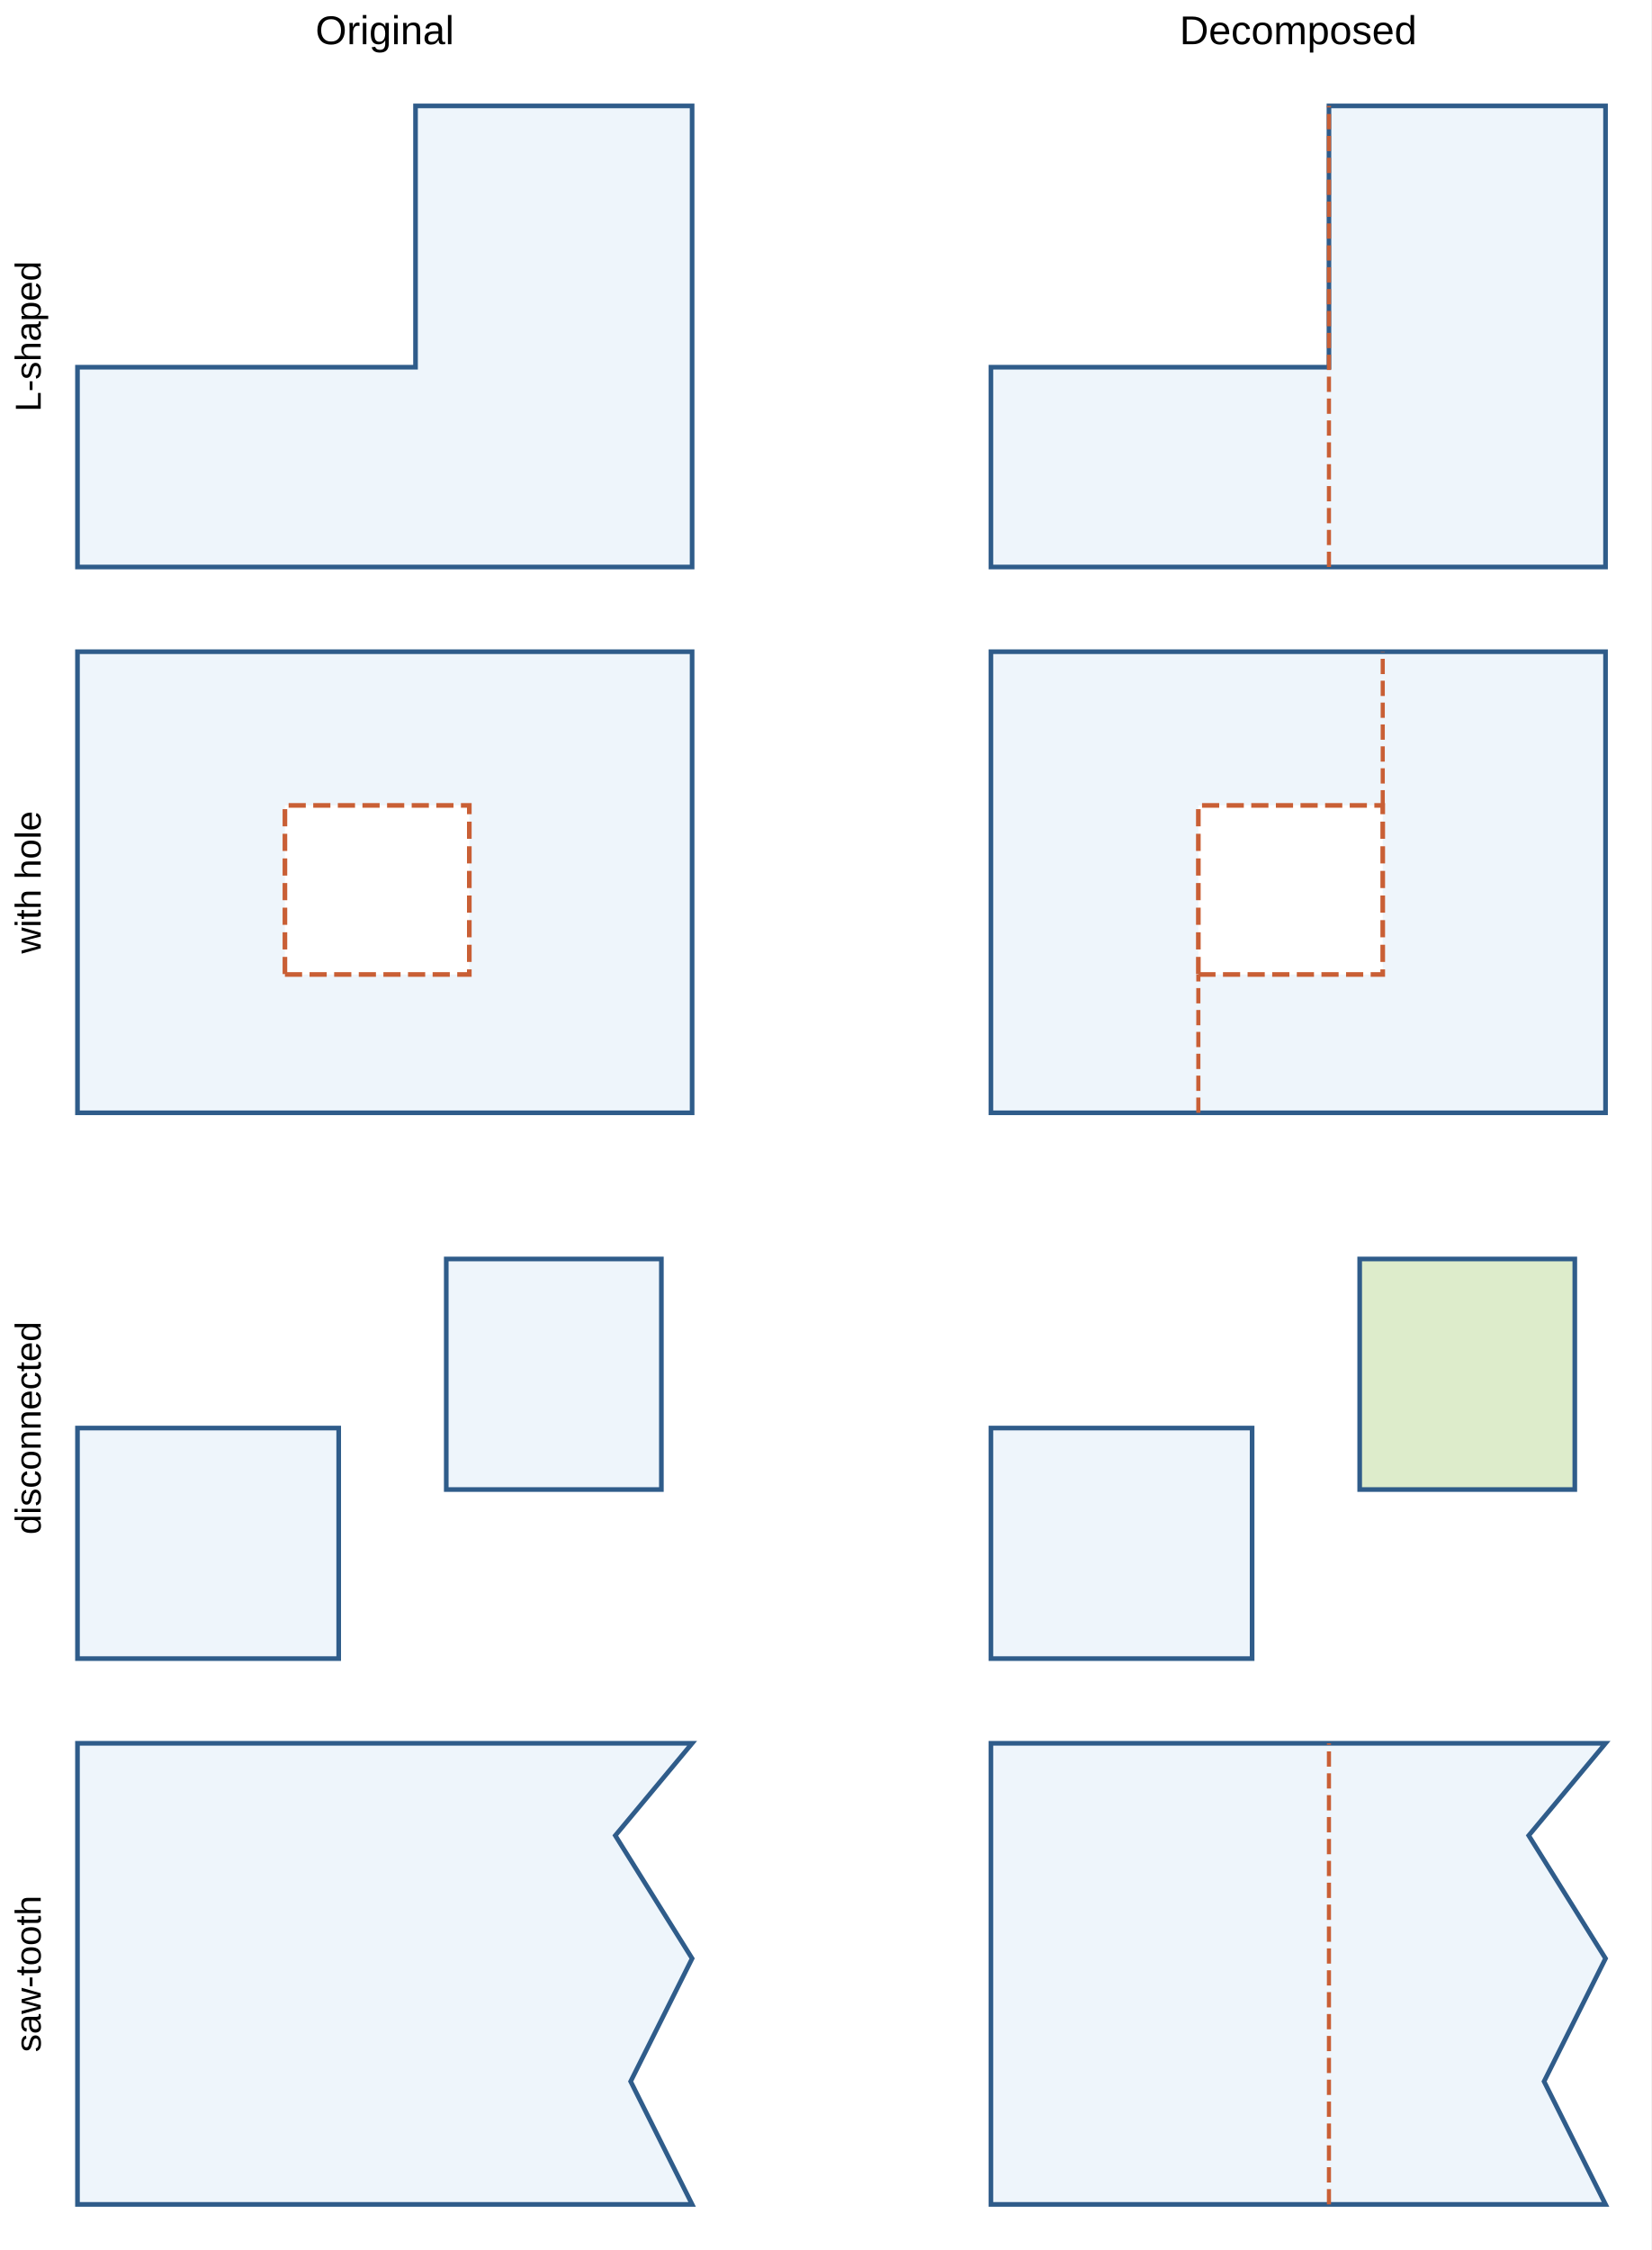
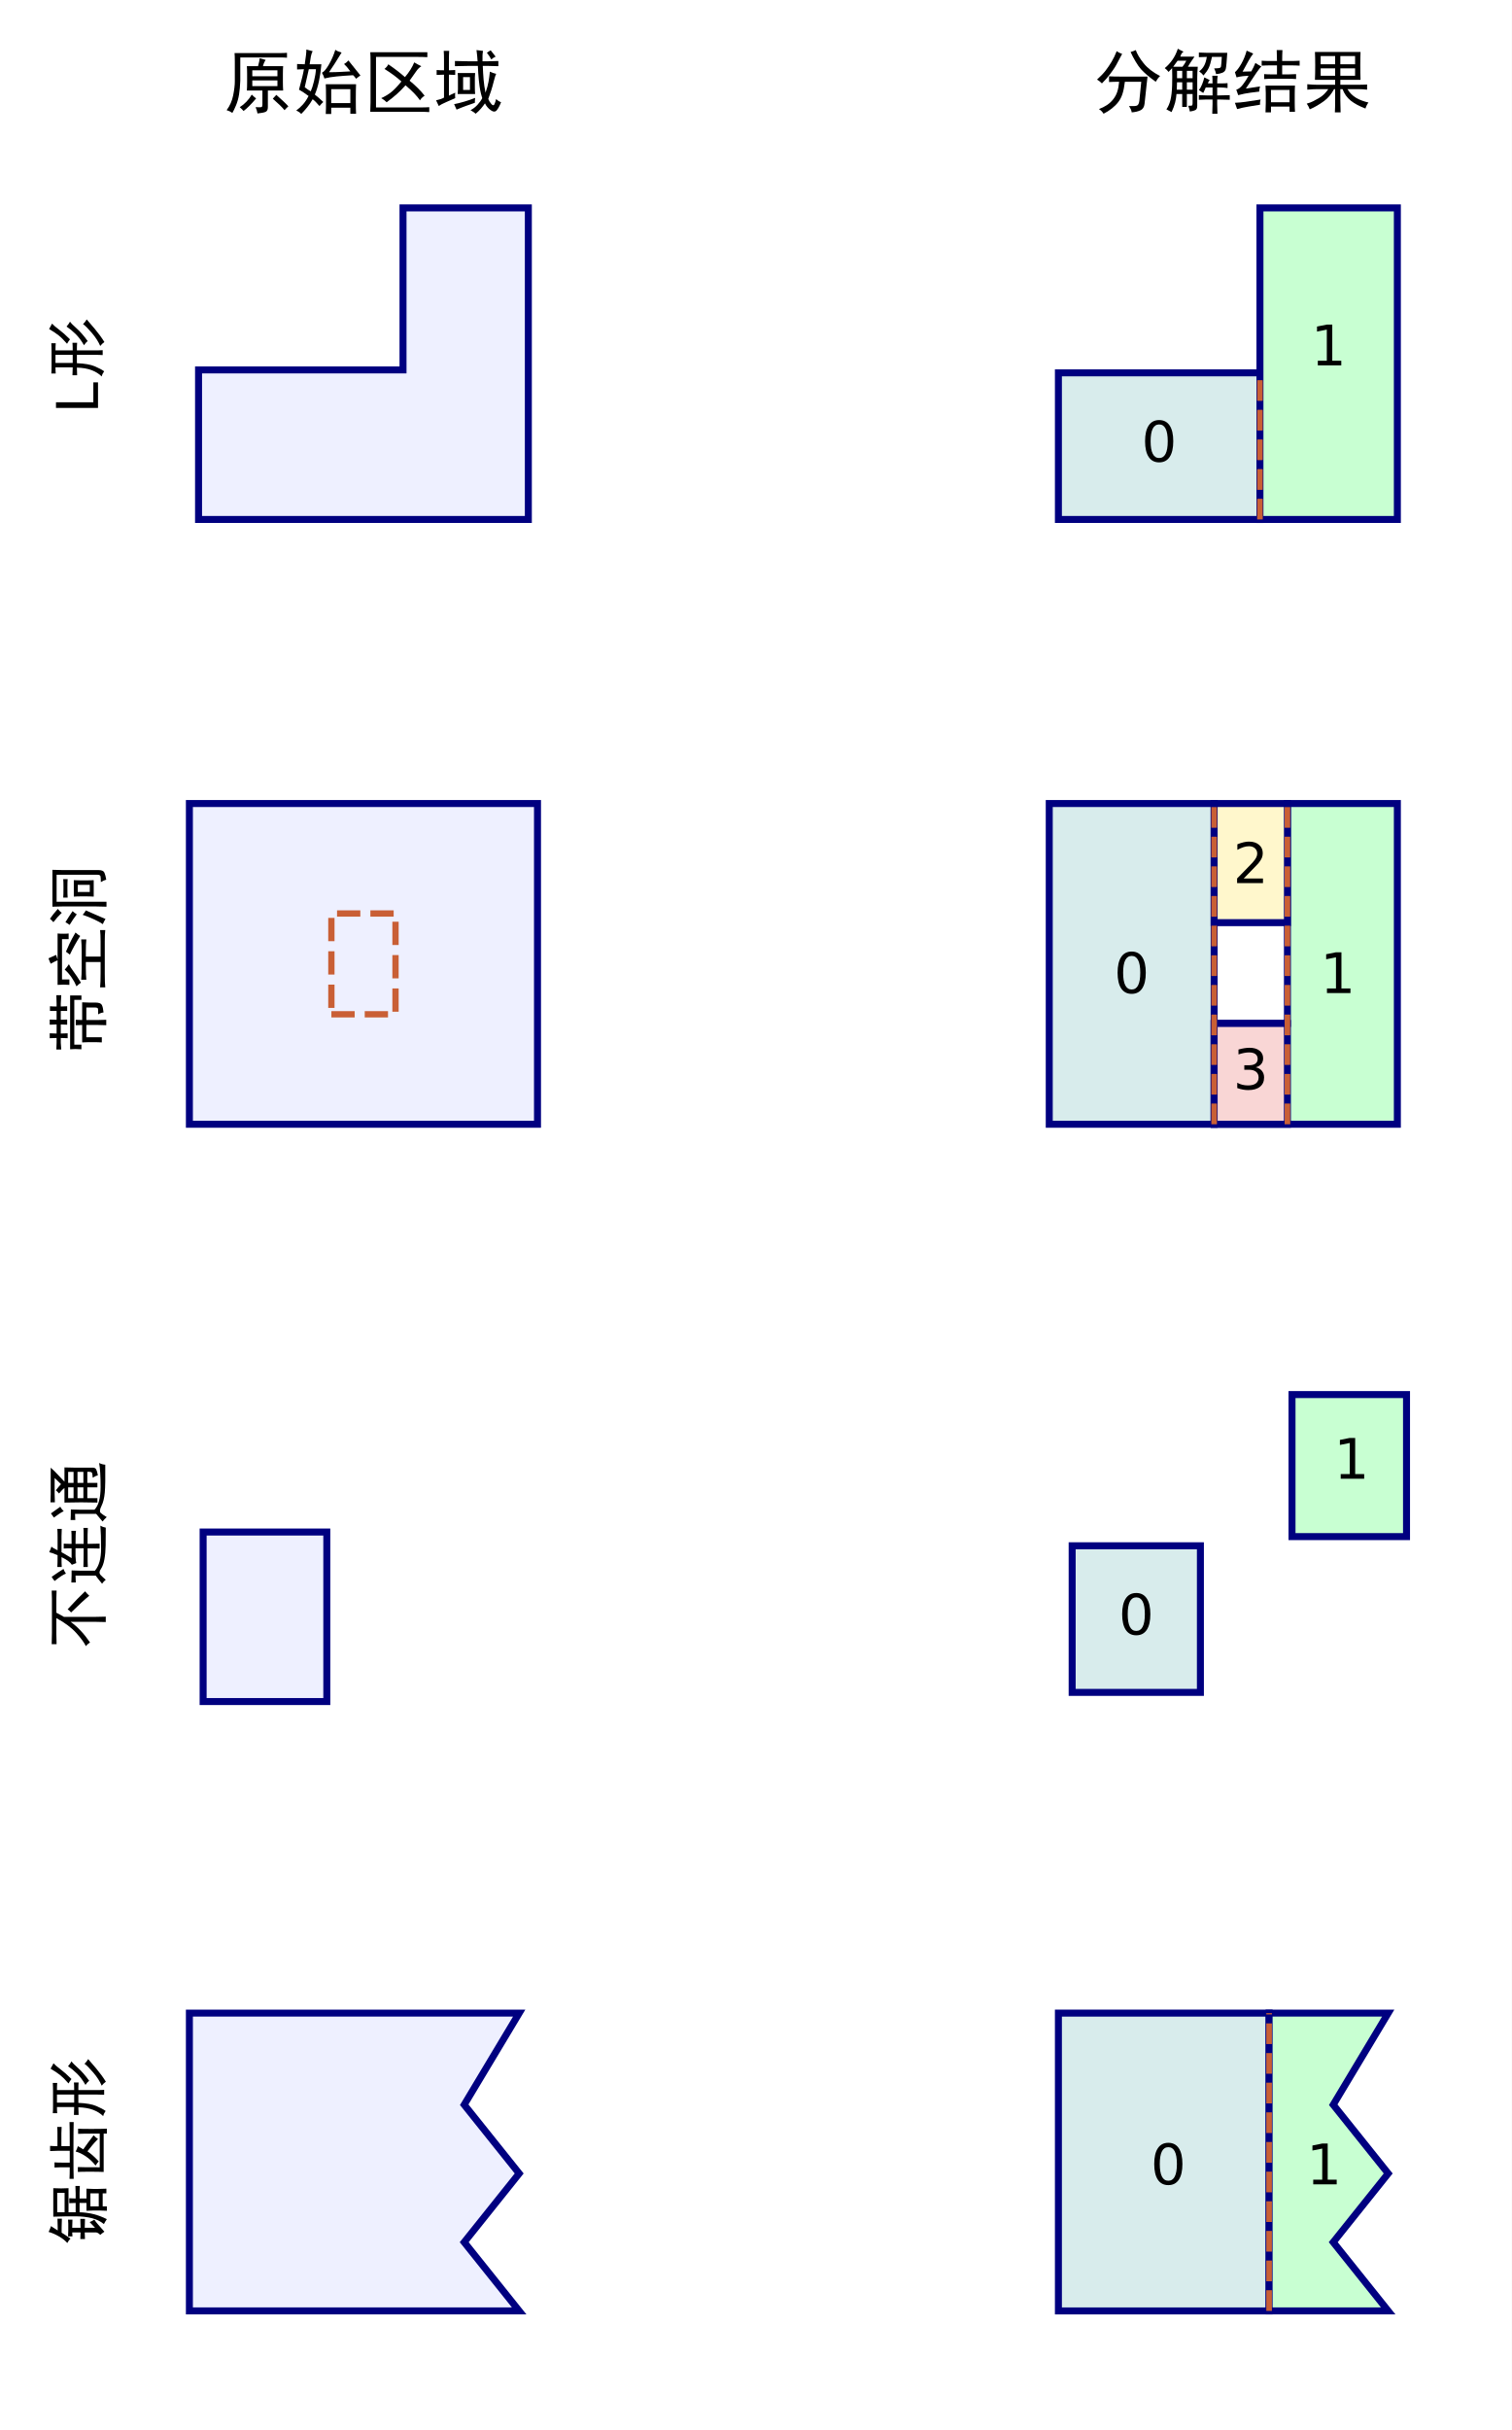
- <svg xmlns="http://www.w3.org/2000/svg" width="319.944pt" height="435.883pt" viewBox="0 0 319.944 435.883" version="1.1">
+ <svg xmlns="http://www.w3.org/2000/svg" xmlns:xlink="http://www.w3.org/1999/xlink" width="216.256pt" height="347.495pt" viewBox="0 0 216.256 347.495" version="1.1">
  <defs>
    <style type="text/css">*{stroke-linejoin: round; stroke-linecap: butt}</style>
  </defs>
  <g id="figure_1">
    <g id="patch_1">
-       <path d="M 0 435.883  L 319.944 435.883  L 319.944 0  L 0 0  z " style="fill: #ffffff" />
+       <path d="M 0 347.495  L 216.256 347.495  L 216.256 0  L 0 0  z " style="fill: #ffffff" />
    </g>
    <g id="axes_1">
      <g id="patch_2">
-         <path d="M 9.058 115.798  L 140.068 115.798  L 140.068 14.563  L 9.058 14.563  z " style="fill: #ffffff" />
-       </g>
+         <path d="M 28.401 74.284  L 75.576 74.284  L 75.576 29.73  L 57.649 29.73  L 57.649 52.898  L 28.401 52.898  z " clip-path="url(#p42f902862b)" style="fill: #eef0ff; stroke: #000080; stroke-linejoin: miter" />
+       </g>
+       <g id="text_1">
+         <g transform="translate(14.19609 58.75688) rotate(-90) scale(0.09 -0.09)">
+           <defs>
+             <path id="SimHei-4c" d="M 2900 125  L 300 125  L 300 4400  L 875 4400  L 875 600  L 2900 600  L 2900 125  z " transform="scale(0.015625)" />
+             <path id="SimHei-5f62" d="M 2750 4850  Q 3350 4850 3675 4875  L 3675 4425  Q 3400 4450 2950 4450  L 2950 2700  Q 3475 2700 3725 2725  L 3725 2250  Q 3500 2275 2950 2275  L 2950 500  Q 2950 -50 2975 -350  L 2475 -350  Q 2500 0 2500 475  L 2500 2275  L 1650 2275  Q 1600 1075 1325 437  Q 1050 -200 825 -500  Q 550 -300 300 -250  Q 700 150 937 762  Q 1175 1375 1200 2275  Q 775 2275 425 2250  L 425 2725  Q 775 2700 1225 2700  L 1225 4450  Q 800 4450 600 4425  L 600 4875  Q 800 4850 1375 4850  L 2750 4850  z M 6100 1275  Q 5850 1050 5150 462  Q 4450 -125 3800 -525  Q 3650 -300 3400 -100  Q 4050 175 4725 750  Q 5400 1325 5625 1650  Q 5800 1450 6100 1275  z M 2500 2700  L 2500 4450  L 1675 4450  L 1675 2700  L 2500 2700  z M 5875 2975  Q 5650 2825 5187 2300  Q 4725 1775 3900 1175  Q 3750 1375 3475 1550  Q 4175 1950 4625 2412  Q 5075 2875 5375 3325  Q 5700 3050 5875 2975  z M 5675 4800  Q 5425 4575 5062 4087  Q 4700 3600 4075 2975  Q 3850 3150 3625 3275  Q 4175 3750 4475 4125  Q 4775 4500 5125 5100  Q 5250 5025 5675 4800  z " transform="scale(0.015625)" />
+           </defs>
+           <use xlink:href="#SimHei-4c" />
+           <use xlink:href="#SimHei-5f62" transform="translate(50 0)" />
+         </g>
+       </g>
+       <g id="text_2">
+         <g transform="translate(31.98842 15.24687) scale(0.1 -0.1)">
+           <defs>
+             <path id="SimHei-539f" d="M 3850 4275  Q 3675 4025 3600 3700  L 5450 3700  Q 5425 3475 5425 3000  L 5425 2225  Q 5425 1825 5450 1475  L 4050 1475  L 4050 -50  Q 4050 -400 3825 -487  Q 3600 -575 3100 -625  Q 3050 -325 2925 -50  Q 3400 -75 3475 -37  Q 3550 0 3550 175  L 3550 1475  L 2125 1475  Q 2150 1775 2150 2200  L 2150 3025  Q 2150 3425 2125 3700  L 3150 3700  Q 3300 4250 3300 4425  L 3850 4275  z M 275 -325  Q 725 275 875 1037  Q 1025 1800 1025 2300  L 1025 4125  Q 1025 4650 1000 4900  L 5025 4900  Q 5575 4900 5800 4925  L 5800 4475  Q 5600 4500 5025 4500  L 1525 4500  L 1525 2375  Q 1500 1650 1412 1112  Q 1325 575 1137 125  Q 950 -325 800 -575  Q 550 -400 275 -325  z M 4925 2775  L 4925 3325  L 2625 3325  L 2625 2775  L 4925 2775  z M 4925 1875  L 4925 2400  L 2625 2400  L 2625 1875  L 4925 1875  z M 1475 -50  Q 1800 150 2087 450  Q 2375 750 2575 1100  Q 2800 875 2975 750  Q 2300 -50 1825 -400  Q 1675 -225 1475 -50  z M 4825 1075  Q 5700 300 5925 25  Q 5750 -125 5575 -325  Q 5250 75 4500 725  Q 4675 925 4825 1075  z " transform="scale(0.015625)" />
+             <path id="SimHei-59cb" d="M 1750 5075  Q 1650 4900 1587 4587  Q 1525 4275 1475 3875  L 2550 3875  Q 2400 2150 1950 1100  Q 2275 850 2725 425  Q 2550 275 2375 50  Q 2000 500 1750 675  Q 1525 275 1250 -62  Q 975 -400 700 -675  Q 600 -525 250 -350  Q 575 -125 862 200  Q 1150 525 1375 975  Q 800 1400 500 1550  Q 875 2925 950 3425  Q 650 3425 325 3400  L 325 3900  Q 675 3875 1025 3875  Q 1175 4825 1175 5225  Q 1550 5125 1750 5075  z M 5725 2050  Q 5700 1650 5700 650  Q 5700 -325 5725 -650  L 5200 -650  L 5200 -100  L 3450 -100  L 3450 -675  L 2950 -675  Q 2975 -300 2975 675  Q 2975 1650 2950 2050  L 5725 2050  z M 4400 4950  Q 3750 3875 3250 3150  Q 3875 3150 4250 3175  Q 4625 3200 5200 3225  Q 4875 3675 4625 3900  Q 4825 4000 5025 4225  Q 5750 3300 6125 2850  Q 6000 2775 5725 2550  Q 5575 2775 5450 2875  Q 4575 2825 3937 2762  Q 3300 2700 2825 2575  Q 2775 2800 2600 3100  Q 2875 3225 3237 3850  Q 3600 4475 3825 5200  Q 4025 5050 4400 4950  z M 5200 325  L 5200 1600  L 3450 1600  L 3450 325  L 5200 325  z M 1025 1775  Q 1300 1550 1575 1400  Q 1725 1725 1875 2337  Q 2025 2950 2050 3425  L 1400 3425  Q 1300 2950 1025 1775  z " transform="scale(0.015625)" />
+             <path id="SimHei-533a" d="M 5850 4525  Q 5475 4550 4850 4550  L 1150 4550  L 1150 -75  L 5225 -75  Q 5725 -75 6025 -50  L 6025 -500  Q 5700 -475 5175 -475  L 625 -475  Q 650 125 650 400  L 650 4200  Q 650 4625 625 4975  L 5850 4975  L 5850 4525  z M 2275 3875  Q 3150 3275 3800 2700  Q 4375 3375 4650 4050  Q 4925 3875 5300 3700  Q 5025 3525 4825 3225  Q 4625 2925 4225 2375  Q 5075 1675 5600 1000  Q 5300 800 5175 575  Q 4775 1175 3850 1950  Q 3475 1525 3087 1175  Q 2700 825 2125 400  Q 1900 625 1625 775  Q 2125 1000 2525 1312  Q 2925 1625 3475 2300  Q 2850 2875 1925 3450  Q 2175 3650 2275 3875  z " transform="scale(0.015625)" />
+             <path id="SimHei-57df" d="M 4550 5100  Q 4475 4775 4500 4150  L 5025 4150  Q 5450 4150 5950 4175  L 5950 3700  Q 5475 3725 5025 3725  L 4525 3725  Q 4550 3050 4600 2462  Q 4650 1875 4775 1275  Q 4975 1850 5050 2275  Q 5125 2700 5175 3200  Q 5425 3075 5750 3000  Q 5675 2875 5537 2337  Q 5400 1800 5287 1450  Q 5175 1100 5025 700  Q 5125 450 5312 237  Q 5500 25 5587 212  Q 5675 400 5750 700  Q 5900 525 6200 400  Q 6000 -100 5800 -337  Q 5600 -575 5250 -325  Q 4900 -75 4725 300  Q 4575 75 4362 -175  Q 4150 -425 3875 -650  Q 3750 -525 3400 -325  Q 3750 -150 4037 162  Q 4325 475 4475 775  Q 4350 1175 4287 1512  Q 4225 1850 4162 2450  Q 4100 3050 4075 3725  L 3150 3725  Q 2525 3725 1975 3700  L 1975 4175  Q 2525 4150 3150 4150  L 4050 4150  Q 4025 4600 3950 5175  Q 4250 5125 4550 5100  z M 975 4250  Q 975 4800 950 5100  L 1450 5100  Q 1425 4750 1425 4250  L 1425 3325  Q 1625 3325 2000 3350  L 2000 2900  Q 1625 2925 1425 2925  L 1425 1000  Q 1550 1075 2000 1275  Q 1975 1075 2000 775  Q 1675 625 1200 425  Q 725 225 500 50  Q 375 325 250 575  Q 475 625 662 687  Q 850 750 975 825  L 975 2925  Q 625 2925 300 2900  L 300 3350  Q 600 3325 975 3325  L 975 4250  z M 3800 1750  Q 3800 1425 3825 1150  L 2225 1150  Q 2250 1375 2250 1575  L 2250 2525  Q 2250 2825 2225 3075  L 3825 3075  Q 3800 2875 3800 2675  L 3800 1750  z M 1900 225  Q 2300 300 2850 462  Q 3400 625 3825 800  Q 3800 600 3800 350  Q 3500 250 3012 75  Q 2525 -100 2125 -275  Q 2025 -25 1900 225  z M 3350 1525  L 3350 2700  L 2725 2700  L 2725 1525  L 3350 1525  z M 5300 4325  Q 5150 4625 4900 4925  Q 5050 5050 5250 5150  Q 5450 4900 5700 4575  Q 5475 4475 5300 4325  z " transform="scale(0.015625)" />
+           </defs>
+           <use xlink:href="#SimHei-539f" />
+           <use xlink:href="#SimHei-59cb" transform="translate(100 0)" />
+           <use xlink:href="#SimHei-533a" transform="translate(200 0)" />
+           <use xlink:href="#SimHei-57df" transform="translate(300 0)" />
+         </g>
+       </g>
+     </g>
+     <g id="axes_2">
      <g id="patch_3">
-         <path d="M 15.013 109.843  L 134.113 109.843  L 134.113 20.518  L 80.518 20.518  L 80.518 71.136  L 15.013 71.136  z " clip-path="url(#p698400dbc4)" style="fill: #eef5fb; stroke: #2f5c8a; stroke-width: 0.9; stroke-linejoin: miter" />
-       </g>
-       <g id="matplotlib.axis_1" />
-       <g id="matplotlib.axis_2" />
-       <g id="text_1">
-         <text style="font-size: 7px; font-family: 'Arial', 'Helvetica', 'DejaVu Sans', sans-serif" transform="translate(7.890469 79.77389) rotate(-90)">L-shaped</text>
-       </g>
-       <g id="text_2">
-         <text style="font-size: 7.8px; font-family: 'Arial', 'Helvetica', 'DejaVu Sans', sans-serif; text-anchor: middle" x="74.563" y="8.563" transform="rotate(-0 74.56336 8.563031)">Original</text>
-       </g>
-     </g>
-     <g id="axes_2">
+         <path d="M 151.398 74.284  L 180.227 74.284  L 180.227 53.317  L 151.398 53.317  z " clip-path="url(#p639b06283e)" style="fill: #d8ecec; stroke: #000080; stroke-linejoin: miter" />
+       </g>
      <g id="patch_4">
-         <path d="M 186.054 115.798  L 317.064 115.798  L 317.064 14.563  L 186.054 14.563  z " style="fill: #ffffff" />
-       </g>
+         <path d="M 180.227 74.284  L 199.883 74.284  L 199.883 29.73  L 180.227 29.73  z " clip-path="url(#p639b06283e)" style="fill: #c8ffd2; stroke: #000080; stroke-linejoin: miter" />
+       </g>
+       <g id="line2d_1">
+         <path d="M 180.227 74.284  L 180.227 53.317  " clip-path="url(#p639b06283e)" style="fill: none; stroke-dasharray: 2.96,1.28; stroke-dashoffset: 0; stroke: #c95f35; stroke-width: 0.8" />
+       </g>
+       <g id="text_3">
+         <g transform="translate(163.2675 66.00798) scale(0.08 -0.08)">
+           <defs>
+             <path id="DejaVuSans-30" d="M 2034 4250  Q 1547 4250 1301 3770  Q 1056 3291 1056 2328  Q 1056 1369 1301 889  Q 1547 409 2034 409  Q 2525 409 2770 889  Q 3016 1369 3016 2328  Q 3016 3291 2770 3770  Q 2525 4250 2034 4250  z M 2034 4750  Q 2819 4750 3233 4129  Q 3647 3509 3647 2328  Q 3647 1150 3233 529  Q 2819 -91 2034 -91  Q 1250 -91 836 529  Q 422 1150 422 2328  Q 422 3509 836 4129  Q 1250 4750 2034 4750  z " transform="scale(0.015625)" />
+           </defs>
+           <use xlink:href="#DejaVuSans-30" />
+         </g>
+       </g>
+       <g id="text_4">
+         <g transform="translate(187.5099 52.24878) scale(0.08 -0.08)">
+           <defs>
+             <path id="DejaVuSans-31" d="M 794 531  L 1825 531  L 1825 4091  L 703 3866  L 703 4441  L 1819 4666  L 2450 4666  L 2450 531  L 3481 531  L 3481 0  L 794 0  L 794 531  z " transform="scale(0.015625)" />
+           </defs>
+           <use xlink:href="#DejaVuSans-31" />
+         </g>
+       </g>
+       <g id="text_5">
+         <g transform="translate(156.2957 15.24687) scale(0.1 -0.1)">
+           <defs>
+             <path id="SimHei-5206" d="M 1000 -650  Q 825 -375 575 -225  Q 975 -75 1300 137  Q 1625 350 1875 662  Q 2125 975 2250 1350  Q 2375 1725 2425 2275  Q 1850 2275 1500 2250  L 1500 2775  Q 1900 2750 2525 2750  L 5025 2750  Q 4975 2375 4950 2100  L 4750 250  Q 4700 -200 4350 -350  Q 4000 -500 3575 -525  Q 3550 -275 3325 50  Q 3850 25 4037 87  Q 4225 150 4275 525  L 4450 2275  L 2950 2275  Q 2875 1625 2737 1187  Q 2600 750 2350 425  Q 2100 100 1750 -175  Q 1400 -450 1000 -650  z M 3950 5175  Q 4125 4650 4662 3975  Q 5200 3300 6175 2800  Q 5975 2625 5775 2275  Q 5325 2600 4987 2887  Q 4650 3175 4425 3425  Q 4200 3675 3925 4137  Q 3650 4600 3475 5000  Q 3750 5075 3950 5175  z M 2700 4825  Q 2475 4425 2325 4125  Q 2175 3825 2025 3587  Q 1875 3350 1575 2950  Q 1275 2550 850 2125  Q 625 2350 400 2475  Q 900 2925 1187 3300  Q 1475 3675 1737 4112  Q 2000 4550 2200 5075  Q 2400 4925 2700 4825  z " transform="scale(0.015625)" />
+             <path id="SimHei-89e3" d="M 1925 5025  Q 1725 4925 1625 4575  L 2925 4575  Q 2800 4400 2600 4100  Q 2400 3800 2325 3650  L 3225 3650  Q 3175 3150 3175 2650  L 3175 75  Q 3175 -225 3012 -312  Q 2850 -400 2500 -450  Q 2450 -175 2350 75  Q 2550 75 2650 87  Q 2750 100 2750 325  L 2750 1150  L 2225 1150  L 2225 -25  L 1800 -25  L 1800 1150  L 1275 1150  Q 1250 775 1150 375  Q 1050 -25 825 -500  Q 600 -375 350 -250  Q 600 100 725 612  Q 850 1125 875 1925  Q 900 2725 875 3525  Q 675 3300 550 3175  Q 400 3375 200 3525  Q 575 3825 887 4262  Q 1200 4700 1400 5300  Q 1600 5175 1925 5025  z M 4325 2425  Q 4200 2325 4150 2125  L 4575 2125  Q 4575 2650 4550 2825  L 5050 2825  Q 5000 2600 5000 2125  L 5350 2125  Q 5725 2125 5950 2150  L 5950 1700  Q 5625 1750 5300 1750  L 5000 1750  L 5000 1025  L 5175 1025  Q 5650 1025 6150 1050  L 6150 625  Q 5675 650 5175 650  L 5000 650  L 5000 225  Q 5000 -125 5025 -650  L 4550 -650  Q 4575 -125 4575 225  L 4575 650  L 4025 650  Q 3750 650 3325 625  L 3325 1050  Q 3700 1025 4025 1025  L 4575 1025  L 4575 1750  L 3950 1750  Q 3875 1550 3725 1250  Q 3550 1350 3325 1525  Q 3500 1725 3625 2050  Q 3750 2375 3825 2675  L 4325 2425  z M 4900 2975  Q 4850 3250 4725 3500  Q 5000 3500 5162 3525  Q 5325 3550 5350 3675  Q 5375 3800 5425 4550  L 4525 4550  Q 4375 3850 4225 3537  Q 4075 3225 3750 2850  Q 3600 3050 3350 3225  Q 3625 3425 3800 3737  Q 3975 4050 4050 4550  Q 3750 4550 3325 4525  L 3325 4950  Q 3725 4925 4050 4925  L 5925 4925  Q 5850 3700 5787 3450  Q 5725 3200 5475 3100  Q 5225 3000 4900 2975  z M 1825 3650  Q 2025 3900 2175 4200  L 1375 4200  Q 1150 3900 975 3650  L 1825 3650  z M 2750 1550  L 2750 2225  L 2225 2225  L 2225 1550  L 2750 1550  z M 2750 2600  L 2750 3275  L 2225 3275  L 2225 2600  L 2750 2600  z M 1800 1550  L 1800 2225  L 1325 2225  L 1300 1550  L 1800 1550  z M 1800 2600  L 1800 3275  L 1325 3275  L 1325 2600  L 1800 2600  z " transform="scale(0.015625)" />
+             <path id="SimHei-7ed3" d="M 5725 1925  Q 5700 1600 5700 1200  L 5700 350  Q 5700 -125 5725 -475  L 5225 -475  L 5225 0  L 3525 0  L 3525 -525  L 3025 -525  Q 3050 125 3050 325  L 3050 1250  Q 3050 1550 3025 1925  L 5725 1925  z M 1900 4850  Q 1700 4600 1475 4200  Q 1250 3800 925 3200  Q 1475 3225 1725 3225  Q 1950 3625 2100 4000  Q 2350 3825 2650 3675  Q 2525 3575 2212 3125  Q 1900 2675 1225 1650  Q 2050 1775 2525 1850  Q 2450 1575 2450 1375  Q 2225 1350 1650 1275  Q 1075 1200 525 1050  Q 425 1300 350 1550  Q 650 1625 950 2012  Q 1250 2400 1475 2825  Q 1300 2825 962 2787  Q 625 2750 375 2675  Q 300 2925 225 3150  Q 500 3375 812 3925  Q 1125 4475 1300 5125  Q 1600 4975 1900 4850  z M 4075 4175  Q 4075 4600 4050 5175  L 4575 5175  Q 4550 4725 4550 4175  L 5275 4175  Q 5750 4175 6150 4200  L 6150 3750  Q 5750 3775 5300 3775  L 4550 3775  L 4550 2950  L 5125 2950  Q 5475 2950 5825 2975  L 5825 2525  Q 5525 2550 5100 2550  L 3650 2550  Q 3225 2550 2900 2525  L 2900 2975  Q 3225 2950 3600 2950  L 4075 2950  L 4075 3775  L 3525 3775  Q 3075 3775 2675 3750  L 2675 4200  Q 3000 4175 3475 4175  L 4075 4175  z M 5225 400  L 5225 1525  L 3525 1525  L 3525 400  L 5225 400  z M 2575 650  Q 2500 425 2525 175  Q 2050 100 1450 0  Q 850 -100 425 -225  Q 325 100 225 350  Q 750 375 1175 437  Q 1600 500 2575 650  z " transform="scale(0.015625)" />
+             <path id="SimHei-679c" d="M 2975 -525  Q 3000 -75 3000 575  L 3000 1600  L 2900 1600  Q 2725 1275 2500 1000  Q 2275 725 1987 512  Q 1700 300 1362 100  Q 1025 -100 675 -250  Q 575 25 400 275  Q 700 350 975 487  Q 1250 625 1525 787  Q 1800 950 2000 1150  Q 2200 1350 2375 1600  L 1375 1600  Q 1000 1600 450 1550  L 450 2050  Q 950 2000 1375 2000  L 3000 2000  L 3000 2450  L 1150 2450  Q 1175 3050 1175 3775  Q 1175 4500 1150 5000  L 5325 5000  Q 5300 4500 5300 3775  Q 5300 3050 5325 2450  L 3475 2450  L 3475 2000  L 5050 2000  Q 5550 2000 5925 2025  L 5925 1550  Q 5500 1600 5100 1600  L 4125 1600  Q 4450 1075 4925 800  Q 5400 525 6050 375  Q 5875 150 5775 -175  Q 4925 150 4425 550  Q 3925 950 3675 1600  L 3475 1600  L 3475 550  Q 3475 0 3500 -525  L 2975 -525  z M 4825 3875  L 4825 4625  L 3475 4625  L 3475 3875  L 4825 3875  z M 3000 3875  L 3000 4625  L 1675 4625  L 1675 3875  L 3000 3875  z M 4825 2825  L 4825 3500  L 3475 3500  L 3475 2825  L 4825 2825  z M 3000 2825  L 3000 3500  L 1675 3500  L 1675 2825  L 3000 2825  z " transform="scale(0.015625)" />
+           </defs>
+           <use xlink:href="#SimHei-5206" />
+           <use xlink:href="#SimHei-89e3" transform="translate(100 0)" />
+           <use xlink:href="#SimHei-7ed3" transform="translate(200 0)" />
+           <use xlink:href="#SimHei-679c" transform="translate(300 0)" />
+         </g>
+       </g>
+     </g>
+     <g id="axes_3">
      <g id="patch_5">
-         <path d="M 192.009 109.843  L 311.109 109.843  L 311.109 20.518  L 257.514 20.518  L 257.514 71.136  L 192.009 71.136  z " clip-path="url(#pf3e10823f4)" style="fill: #eef5fb; stroke: #2f5c8a; stroke-width: 0.9; stroke-linejoin: miter" />
-       </g>
-       <g id="matplotlib.axis_3" />
-       <g id="matplotlib.axis_4" />
-       <g id="line2d_1">
-         <path d="M 257.514 109.843  L 257.514 20.518  " clip-path="url(#pf3e10823f4)" style="fill: none; stroke-dasharray: 2.96,1.28; stroke-dashoffset: 0; stroke: #c95f35; stroke-width: 0.8" />
-       </g>
-       <g id="text_3">
-         <text style="font-size: 7.8px; font-family: 'Arial', 'Helvetica', 'DejaVu Sans', sans-serif; text-anchor: middle" x="251.559" y="8.563" transform="rotate(-0 251.5593 8.563031)">Decomposed</text>
-       </g>
-     </g>
-     <g id="axes_3">
+         <path d="M 27.091 160.77  L 76.886 160.77  L 76.886 114.906  L 27.091 114.906  z " clip-path="url(#pb4dc7d753e)" style="fill: #eef0ff; stroke: #000080; stroke-linejoin: miter" />
+       </g>
      <g id="patch_6">
-         <path d="M 9.058 221.533  L 140.068 221.533  L 140.068 120.298  L 9.058 120.298  z " style="fill: #ffffff" />
-       </g>
+         <path d="M 47.402 145.045  L 56.575 145.045  L 56.575 130.631  L 47.402 130.631  L 47.402 145.045  z " clip-path="url(#pb4dc7d753e)" style="fill: none; stroke-dasharray: 3.33,1.44; stroke-dashoffset: 0; stroke: #c95f35; stroke-width: 0.9; stroke-linejoin: miter" />
+       </g>
+       <g id="text_6">
+         <g transform="translate(14.38945 150.6829) rotate(-90) scale(0.09 -0.09)">
+           <defs>
+             <path id="SimHei-5e26" d="M 5225 1875  Q 5200 1525 5200 1175  L 5200 525  Q 5200 0 4962 -125  Q 4725 -250 4200 -300  Q 4150 25 4000 250  Q 4575 225 4637 300  Q 4700 375 4700 575  L 4700 1450  L 3425 1450  L 3425 325  Q 3425 -75 3450 -575  L 2900 -575  Q 2925 -75 2925 325  L 2925 1450  L 1675 1450  L 1675 -125  L 1150 -125  Q 1175 225 1175 850  Q 1175 1475 1150 1875  L 2925 1875  Q 2925 2200 2900 2525  L 3450 2525  Q 3425 2200 3425 1875  L 5225 1875  z M 3450 4050  Q 3450 3775 3475 3400  L 2950 3400  Q 2975 3750 2975 4050  L 2050 4050  Q 2050 3700 2075 3350  L 1575 3350  Q 1600 3700 1600 4050  L 1100 4050  Q 950 4050 425 4000  L 425 4500  Q 950 4475 1125 4475  L 1600 4475  Q 1600 4875 1575 5175  L 2075 5175  Q 2050 4800 2050 4475  L 2975 4475  Q 2975 4800 2950 5175  L 3475 5175  Q 3450 4800 3450 4475  L 4350 4475  L 4350 5150  L 4825 5150  Q 4800 4875 4800 4475  L 5100 4475  Q 5350 4475 5950 4500  L 5950 4000  Q 5350 4050 5100 4050  L 4800 4050  Q 4800 3700 4825 3400  L 4350 3400  L 4350 4050  L 3450 4050  z M 5925 1950  L 5475 1950  L 5475 2675  L 925 2675  L 925 1950  L 450 1950  Q 475 2300 475 2575  Q 475 2850 450 3100  L 5925 3100  L 5925 1950  z " transform="scale(0.015625)" />
+             <path id="SimHei-7a7a" d="M 4025 1925  Q 4700 1925 5225 1975  L 5225 1450  Q 4725 1500 4025 1500  L 3475 1500  L 3475 0  L 5000 0  Q 5725 0 6175 50  L 6175 -475  Q 5750 -425 5050 -425  L 1750 -425  Q 775 -425 350 -475  L 350 50  Q 825 0 1800 0  L 2925 0  L 2925 1500  L 2300 1500  Q 1625 1500 1125 1450  L 1125 1975  Q 1600 1925 2375 1925  L 4025 1925  z M 5250 3250  L 5250 3925  L 1150 3925  L 1150 3175  L 600 3175  Q 625 3425 625 3750  Q 625 4100 600 4375  L 3100 4375  Q 2950 4725 2750 5075  Q 3000 5200 3300 5300  Q 3500 4850 3650 4525  Q 3400 4450 3175 4375  L 5825 4375  Q 5800 4150 5800 3775  Q 5800 3425 5825 3250  L 5250 3250  z M 3975 3525  Q 4275 3400 4762 3175  Q 5250 2950 5925 2550  Q 5675 2275 5575 2075  Q 5100 2375 4650 2625  Q 4200 2875 3675 3125  Q 3800 3275 3975 3525  z M 2700 3225  Q 2425 3100 1937 2737  Q 1450 2375 825 2000  Q 675 2225 450 2450  Q 925 2650 1375 2962  Q 1825 3275 2150 3650  Q 2400 3425 2700 3225  z " transform="scale(0.015625)" />
+             <path id="SimHei-6d1e" d="M 5900 4900  Q 5875 4350 5875 3875  L 5875 225  Q 5875 -275 5612 -387  Q 5350 -500 4900 -575  Q 4825 -300 4650 -25  Q 5100 -25 5250 12  Q 5400 50 5400 350  L 5400 4475  L 2650 4475  L 2650 -600  L 2150 -600  Q 2175 -50 2175 425  L 2175 3925  Q 2175 4375 2150 4900  L 5900 4900  z M 4850 2725  Q 4825 2325 4825 1675  Q 4825 1050 4850 700  L 3175 700  Q 3200 1025 3200 1725  Q 3200 2425 3175 2725  L 4850 2725  z M 1775 1500  Q 1650 1250 1387 625  Q 1125 0 900 -500  Q 675 -350 375 -225  Q 575 50 850 637  Q 1125 1225 1325 1825  Q 1500 1650 1775 1500  z M 4375 1100  L 4375 2325  L 3650 2325  L 3650 1100  L 4375 1100  z M 4950 3350  Q 4700 3375 4050 3375  Q 3400 3375 3075 3350  L 3075 3800  Q 3375 3775 4050 3775  Q 4725 3775 4950 3800  L 4950 3350  z M 575 3575  Q 1150 3225 1700 2850  Q 1525 2675 1375 2425  Q 850 2825 300 3150  Q 450 3350 575 3575  z M 925 5150  Q 1400 4825 1925 4350  Q 1675 4150 1525 3950  Q 1075 4425 575 4800  Q 800 5000 925 5150  z " transform="scale(0.015625)" />
+           </defs>
+           <use xlink:href="#SimHei-5e26" />
+           <use xlink:href="#SimHei-7a7a" transform="translate(100 0)" />
+           <use xlink:href="#SimHei-6d1e" transform="translate(200 0)" />
+         </g>
+       </g>
+     </g>
+     <g id="axes_4">
      <g id="patch_7">
-         <path d="M 15.013 215.578  L 134.113 215.578  L 134.113 126.253  L 15.013 126.253  z " clip-path="url(#p2d9e3d39f8)" style="fill: #eef5fb; stroke: #2f5c8a; stroke-width: 0.9; stroke-linejoin: miter" />
+         <path d="M 150.088 160.77  L 173.675 160.77  L 173.675 114.906  L 150.088 114.906  z " clip-path="url(#p2003c5e0f5)" style="fill: #d8ecec; stroke: #000080; stroke-linejoin: miter" />
      </g>
      <g id="patch_8">
-         <path d="M 55.21 188.781  L 90.94 188.781  L 90.94 156.028  L 55.21 156.028  z " clip-path="url(#p2d9e3d39f8)" style="fill: #ffffff; stroke-dasharray: 3.33,1.44; stroke-dashoffset: 0; stroke: #c95f35; stroke-width: 0.9; stroke-linejoin: miter" />
-       </g>
-       <g id="matplotlib.axis_5" />
-       <g id="matplotlib.axis_6" />
-       <g id="text_4">
-         <text style="font-size: 7px; font-family: 'Arial', 'Helvetica', 'DejaVu Sans', sans-serif" transform="translate(7.890469 184.7285) rotate(-90)">with hole</text>
-       </g>
-     </g>
-     <g id="axes_4">
+         <path d="M 173.675 160.77  L 199.883 160.77  L 199.883 114.906  L 184.158 114.906  L 184.158 146.356  L 173.675 146.356  z " clip-path="url(#p2003c5e0f5)" style="fill: #c8ffd2; stroke: #000080; stroke-linejoin: miter" />
+       </g>
      <g id="patch_9">
-         <path d="M 186.054 221.533  L 317.064 221.533  L 317.064 120.298  L 186.054 120.298  z " style="fill: #ffffff" />
+         <path d="M 173.675 131.941  L 184.158 131.941  L 184.158 114.906  L 173.675 114.906  z " clip-path="url(#p2003c5e0f5)" style="fill: #fff7cc; stroke: #000080; stroke-linejoin: miter" />
      </g>
      <g id="patch_10">
-         <path d="M 192.009 215.578  L 311.109 215.578  L 311.109 126.253  L 192.009 126.253  z " clip-path="url(#p25c75b8f40)" style="fill: #eef5fb; stroke: #2f5c8a; stroke-width: 0.9; stroke-linejoin: miter" />
-       </g>
+         <path d="M 173.675 160.77  L 184.158 160.77  L 184.158 146.356  L 173.675 146.356  z " clip-path="url(#p2003c5e0f5)" style="fill: #f9d6d5; stroke: #000080; stroke-linejoin: miter" />
+       </g>
+       <g id="line2d_2">
+         <path d="M 173.675 160.77  L 173.675 114.906  " clip-path="url(#p2003c5e0f5)" style="fill: none; stroke-dasharray: 2.96,1.28; stroke-dashoffset: 0; stroke: #c95f35; stroke-width: 0.8" />
+       </g>
+       <g id="line2d_3">
+         <path d="M 184.158 160.77  L 184.158 114.906  " clip-path="url(#p2003c5e0f5)" style="fill: none; stroke-dasharray: 2.96,1.28; stroke-dashoffset: 0; stroke: #c95f35; stroke-width: 0.8" />
+       </g>
+       <g id="text_7">
+         <g transform="translate(159.3363 142.0112) scale(0.08 -0.08)">
+           <use xlink:href="#DejaVuSans-30" />
+         </g>
+       </g>
+       <g id="text_8">
+         <g transform="translate(188.8203 142.0112) scale(0.08 -0.08)">
+           <use xlink:href="#DejaVuSans-31" />
+         </g>
+       </g>
+       <g id="text_9">
+         <g transform="translate(176.3715 126.2864) scale(0.08 -0.08)">
+           <defs>
+             <path id="DejaVuSans-32" d="M 1228 531  L 3431 531  L 3431 0  L 469 0  L 469 531  Q 828 903 1448 1529  Q 2069 2156 2228 2338  Q 2531 2678 2651 2914  Q 2772 3150 2772 3378  Q 2772 3750 2511 3984  Q 2250 4219 1831 4219  Q 1534 4219 1204 4116  Q 875 4013 500 3803  L 500 4441  Q 881 4594 1212 4672  Q 1544 4750 1819 4750  Q 2544 4750 2975 4387  Q 3406 4025 3406 3419  Q 3406 3131 3298 2873  Q 3191 2616 2906 2266  Q 2828 2175 2409 1742  Q 1991 1309 1228 531  z " transform="scale(0.015625)" />
+           </defs>
+           <use xlink:href="#DejaVuSans-32" />
+         </g>
+       </g>
+       <g id="text_10">
+         <g transform="translate(176.3715 155.7704) scale(0.08 -0.08)">
+           <defs>
+             <path id="DejaVuSans-33" d="M 2597 2516  Q 3050 2419 3304 2112  Q 3559 1806 3559 1356  Q 3559 666 3084 287  Q 2609 -91 1734 -91  Q 1441 -91 1130 -33  Q 819 25 488 141  L 488 750  Q 750 597 1062 519  Q 1375 441 1716 441  Q 2309 441 2620 675  Q 2931 909 2931 1356  Q 2931 1769 2642 2001  Q 2353 2234 1838 2234  L 1294 2234  L 1294 2753  L 1863 2753  Q 2328 2753 2575 2939  Q 2822 3125 2822 3475  Q 2822 3834 2567 4026  Q 2313 4219 1838 4219  Q 1578 4219 1281 4162  Q 984 4106 628 3988  L 628 4550  Q 988 4650 1302 4700  Q 1616 4750 1894 4750  Q 2613 4750 3031 4423  Q 3450 4097 3450 3541  Q 3450 3153 3228 2886  Q 3006 2619 2597 2516  z " transform="scale(0.015625)" />
+           </defs>
+           <use xlink:href="#DejaVuSans-33" />
+         </g>
+       </g>
+     </g>
+     <g id="axes_5">
      <g id="patch_11">
-         <path d="M 232.206 188.781  L 267.936 188.781  L 267.936 156.028  L 232.206 156.028  z " clip-path="url(#p25c75b8f40)" style="fill: #ffffff; stroke-dasharray: 3.33,1.44; stroke-dashoffset: 0; stroke: #c95f35; stroke-width: 0.9; stroke-linejoin: miter" />
-       </g>
-       <g id="matplotlib.axis_7" />
-       <g id="matplotlib.axis_8" />
-       <g id="line2d_2">
-         <path d="M 232.206 215.578  L 232.206 188.781  " clip-path="url(#p25c75b8f40)" style="fill: none; stroke-dasharray: 2.96,1.28; stroke-dashoffset: 0; stroke: #c95f35; stroke-width: 0.8" />
-       </g>
-       <g id="line2d_3">
-         <path d="M 267.936 156.028  L 267.936 126.253  " clip-path="url(#p25c75b8f40)" style="fill: none; stroke-dasharray: 2.96,1.28; stroke-dashoffset: 0; stroke: #c95f35; stroke-width: 0.8" />
-       </g>
-     </g>
-     <g id="axes_5">
+         <path d="M 29.056 243.325  L 46.747 243.325  L 46.747 219.083  L 29.056 219.083  z " clip-path="url(#pa31e082212)" style="fill: #eef0ff; stroke: #000080; stroke-linejoin: miter" />
+       </g>
+       <g id="text_11">
+         <g transform="translate(14.3543 235.8589) rotate(-90) scale(0.09 -0.09)">
+           <defs>
+             <path id="SimHei-4e0d" d="M 5975 4450  Q 5525 4475 5200 4475  L 3725 4475  Q 3550 4125 3300 3700  L 3300 575  Q 3300 75 3325 -550  L 2775 -550  Q 2800 50 2800 575  L 2800 3025  Q 2025 1950 700 1050  Q 500 1350 325 1475  Q 825 1700 1650 2437  Q 2475 3175 3175 4475  L 1525 4475  Q 1050 4475 525 4450  L 525 4950  Q 1275 4925 1675 4925  L 5175 4925  Q 5500 4925 5975 4950  L 5975 4450  z M 5450 1125  Q 4975 1725 3750 2975  Q 3950 3150 4075 3325  Q 4675 2775 5100 2362  Q 5525 1950 5900 1550  Q 5650 1350 5450 1125  z " transform="scale(0.015625)" />
+             <path id="SimHei-8fde" d="M 3175 4350  Q 3425 4925 3475 5200  Q 3875 5025 4050 4975  Q 3925 4875 3675 4350  L 5025 4350  Q 5550 4350 5850 4375  L 5850 3925  Q 5525 3950 5100 3950  L 3475 3950  Q 3350 3700 2875 2925  L 3875 2925  Q 3875 3400 3850 3725  L 4350 3725  Q 4325 3450 4325 2925  Q 5575 2925 5650 2950  L 5650 2475  Q 5500 2525 4325 2525  L 4325 1700  L 5250 1700  Q 5800 1700 5950 1725  L 5950 1275  Q 5650 1300 5250 1300  L 4325 1300  Q 4325 600 4350 75  L 3850 75  Q 3875 600 3875 1300  Q 2150 1300 1975 1275  L 1975 1725  Q 2650 1700 3875 1700  L 3875 2525  L 3075 2525  Q 2525 2500 2375 2450  L 2200 2900  Q 2400 3025 2587 3275  Q 2775 3525 2975 3950  Q 2325 3950 1975 3925  L 1975 4375  Q 2300 4350 3175 4350  z M 1625 2925  Q 1600 2425 1600 2100  L 1600 550  Q 2325 -75 3825 -75  Q 5350 -75 6175 0  Q 6025 -250 5975 -550  Q 4975 -550 4175 -537  Q 3375 -525 2750 -412  Q 2125 -300 1762 -50  Q 1400 200 1175 -12  Q 950 -225 675 -550  Q 525 -350 275 -175  Q 850 300 1100 475  L 1100 2525  Q 775 2525 400 2500  L 400 2950  Q 800 2925 1125 2925  L 1625 2925  z M 975 4950  Q 1450 4275 1775 3750  Q 1550 3675 1300 3500  Q 1175 3875 550 4650  Q 775 4850 975 4950  z " transform="scale(0.015625)" />
+             <path id="SimHei-901a" d="M 5675 5050  Q 5325 4650 4937 4300  Q 4550 3950 4250 3650  L 5700 3650  Q 5675 3100 5675 2575  L 5675 850  Q 5700 525 5500 425  Q 5300 325 4900 250  Q 4850 475 4650 775  Q 5025 800 5150 850  Q 5275 900 5250 1325  L 4125 1325  L 4125 300  L 3675 300  L 3675 1325  L 2575 1325  L 2575 300  L 2125 300  Q 2150 1125 2150 1950  Q 2150 2775 2125 3650  L 3600 3650  Q 3475 3850 3050 4200  Q 3225 4350 3375 4525  Q 3825 4175 4000 4000  Q 4400 4425 4625 4650  L 3025 4650  Q 2525 4650 2150 4625  L 2150 5075  Q 2525 5050 2975 5050  L 5675 5050  z M 1425 3000  Q 1400 2500 1400 2100  L 1400 600  Q 2025 -25 3700 -25  Q 5375 -25 6150 125  Q 6000 -175 5975 -500  Q 3975 -525 3137 -450  Q 2300 -375 1775 -112  Q 1250 150 1075 -37  Q 900 -225 650 -650  Q 425 -400 200 -225  Q 600 125 975 425  L 975 2575  Q 775 2575 350 2550  L 350 3025  Q 750 3000 1425 3000  z M 5250 1725  L 5250 2325  L 4125 2325  L 4125 1725  L 5250 1725  z M 3675 1725  L 3675 2325  L 2575 2325  L 2575 1725  L 3675 1725  z M 5250 2725  L 5250 3275  L 4125 3275  L 4125 2725  L 5250 2725  z M 3675 2725  L 3675 3275  L 2575 3275  L 2575 2725  L 3675 2725  z M 1025 5025  Q 1450 4425 1700 4075  Q 1425 3925 1250 3725  Q 1075 4100 600 4725  Q 800 4875 1025 5025  z " transform="scale(0.015625)" />
+           </defs>
+           <use xlink:href="#SimHei-4e0d" />
+           <use xlink:href="#SimHei-8fde" transform="translate(100 0)" />
+           <use xlink:href="#SimHei-901a" transform="translate(200 0)" />
+         </g>
+       </g>
+     </g>
+     <g id="axes_6">
      <g id="patch_12">
-         <path d="M 9.058 327.268  L 140.068 327.268  L 140.068 226.033  L 9.058 226.033  z " style="fill: #ffffff" />
+         <path d="M 153.364 242.015  L 171.709 242.015  L 171.709 221.048  L 153.364 221.048  z " clip-path="url(#pfb64075ee3)" style="fill: #d8ecec; stroke: #000080; stroke-linejoin: miter" />
      </g>
      <g id="patch_13">
-         <path d="M 15.013 321.313  L 65.631 321.313  L 65.631 276.651  L 15.013 276.651  z " clip-path="url(#pb6556b4994)" style="fill: #eef5fb; stroke: #2f5c8a; stroke-width: 0.9; stroke-linejoin: miter" />
-       </g>
+         <path d="M 184.813 219.738  L 201.193 219.738  L 201.193 199.427  L 184.813 199.427  z " clip-path="url(#pfb64075ee3)" style="fill: #c8ffd2; stroke: #000080; stroke-linejoin: miter" />
+       </g>
+       <g id="text_12">
+         <g transform="translate(159.9915 233.7392) scale(0.08 -0.08)">
+           <use xlink:href="#DejaVuSans-30" />
+         </g>
+       </g>
+       <g id="text_13">
+         <g transform="translate(190.7859 211.4624) scale(0.08 -0.08)">
+           <use xlink:href="#DejaVuSans-31" />
+         </g>
+       </g>
+     </g>
+     <g id="axes_7">
      <g id="patch_14">
-         <path d="M 86.473 288.561  L 128.158 288.561  L 128.158 243.898  L 86.473 243.898  z " clip-path="url(#pb6556b4994)" style="fill: #eef5fb; stroke: #2f5c8a; stroke-width: 0.9; stroke-linejoin: miter" />
-       </g>
-       <g id="matplotlib.axis_9" />
-       <g id="matplotlib.axis_10" />
-       <g id="text_5">
-         <text style="font-size: 7px; font-family: 'Arial', 'Helvetica', 'DejaVu Sans', sans-serif" transform="translate(7.890469 297.2748) rotate(-90)">disconnected</text>
-       </g>
-     </g>
-     <g id="axes_6">
+         <path d="M 27.091 330.467  L 74.265 330.467  L 66.403 320.639  L 74.265 310.811  L 66.403 300.983  L 74.265 287.879  L 27.091 287.879  z " clip-path="url(#p91cb6df719)" style="fill: #eef0ff; stroke: #000080; stroke-linejoin: miter" />
+       </g>
+       <g id="text_14">
+         <g transform="translate(14.40703 321.0349) rotate(-90) scale(0.09 -0.09)">
+           <defs>
+             <path id="SimHei-952f" d="M 3325 2550  L 4275 2550  Q 4275 2875 4250 3200  L 4750 3200  Q 4725 2875 4725 2550  L 5275 2550  Q 5500 2550 6000 2575  L 6000 2125  Q 5625 2150 5300 2150  L 4725 2150  L 4725 1450  L 5725 1450  Q 5700 1075 5700 800  L 5700 225  Q 5700 -150 5725 -575  L 5250 -575  L 5250 -200  L 3925 -200  L 3925 -625  L 3475 -625  Q 3500 -200 3500 25  L 3500 825  Q 3500 1125 3475 1450  L 4275 1450  L 4275 2150  L 3325 2150  Q 3300 1350 3125 687  Q 2950 25 2625 -625  Q 2375 -450 2125 -325  Q 2550 200 2725 900  Q 2900 1600 2912 2525  Q 2925 3450 2875 4825  L 5775 4825  Q 5750 4450 5750 4025  Q 5750 3600 5775 3275  L 3325 3275  L 3325 2550  z M 2575 2875  Q 2200 2900 1750 2900  L 1750 2050  Q 2150 2050 2650 2075  L 2650 1600  Q 2150 1625 1750 1625  L 1750 575  Q 2100 925 2325 1125  Q 2425 875 2575 650  Q 2375 525 2062 250  Q 1750 -25 1350 -375  Q 1200 -150 1025 50  Q 1225 225 1275 450  L 1275 1625  Q 975 1625 600 1600  L 600 2075  Q 975 2050 1275 2050  L 1275 2900  Q 1150 2900 875 2875  L 875 3325  Q 1200 3300 1450 3300  L 2175 3300  Q 2375 3300 2575 3325  L 2575 2875  z M 650 3075  Q 475 3250 200 3400  Q 575 3725 887 4275  Q 1200 4825 1325 5300  Q 1700 5125 1925 5050  Q 1850 4975 1750 4800  Q 1650 4625 1475 4375  L 1775 4375  Q 2100 4375 2675 4400  L 2675 3950  Q 2100 3975 1775 3975  L 1250 3975  Q 1125 3750 650 3075  z M 5300 3675  L 5300 4425  L 3325 4425  L 3325 3675  L 5300 3675  z M 5250 200  L 5250 1050  L 3925 1050  L 3925 200  L 5250 200  z " transform="scale(0.015625)" />
+             <path id="SimHei-9f7f" d="M 2000 4700  Q 1975 4400 1975 3950  L 1975 3150  L 3175 3150  L 3175 4425  Q 3175 4850 3150 5150  L 3675 5150  Q 3650 4850 3650 4400  L 4975 4400  Q 5400 4400 5600 4425  L 5600 3975  Q 5325 4000 4975 4000  L 3650 4000  L 3650 3150  Q 5475 3150 6100 3175  L 6100 2750  Q 5475 2775 3125 2775  Q 800 2775 325 2750  L 325 3175  Q 800 3150 1500 3150  L 1500 4050  Q 1500 4400 1475 4700  L 2000 4700  z M 1525 2325  Q 1500 2075 1500 100  L 4925 100  Q 4925 2000 4900 2300  L 5425 2300  Q 5400 2050 5400 950  Q 5400 -150 5425 -625  L 4925 -625  L 4925 -300  L 1025 -300  Q 1050 200 1050 1125  Q 1050 2050 1025 2325  L 1525 2325  z M 3650 2325  Q 3500 2075 3325 1775  L 4025 1275  Q 4375 1025 4750 725  Q 4500 475 4375 275  Q 4025 625 3737 862  Q 3450 1100 3125 1350  Q 2950 1100 2737 850  Q 2525 600 2100 200  Q 1950 350 1675 525  Q 2225 950 2600 1500  Q 2975 2050 3100 2550  Q 3375 2400 3650 2325  z " transform="scale(0.015625)" />
+           </defs>
+           <use xlink:href="#SimHei-952f" />
+           <use xlink:href="#SimHei-9f7f" transform="translate(100 0)" />
+           <use xlink:href="#SimHei-5f62" transform="translate(200 0)" />
+         </g>
+       </g>
+     </g>
+     <g id="axes_8">
      <g id="patch_15">
-         <path d="M 186.054 327.268  L 317.064 327.268  L 317.064 226.033  L 186.054 226.033  z " style="fill: #ffffff" />
+         <path d="M 151.398 330.467  L 181.537 330.467  L 181.537 287.879  L 151.398 287.879  z " clip-path="url(#p838c83544e)" style="fill: #d8ecec; stroke: #000080; stroke-linejoin: miter" />
      </g>
      <g id="patch_16">
-         <path d="M 192.009 321.313  L 242.627 321.313  L 242.627 276.651  L 192.009 276.651  z " clip-path="url(#p9d8493fa67)" style="fill: #eef5fb; stroke: #2f5c8a; stroke-width: 0.9; stroke-linejoin: miter" />
-       </g>
-       <g id="patch_17">
-         <path d="M 263.469 288.561  L 305.154 288.561  L 305.154 243.898  L 263.469 243.898  z " clip-path="url(#p9d8493fa67)" style="fill: #ddeccb; stroke: #2f5c8a; stroke-width: 0.9; stroke-linejoin: miter" />
-       </g>
-       <g id="matplotlib.axis_11" />
-       <g id="matplotlib.axis_12" />
-     </g>
-     <g id="axes_7">
-       <g id="patch_18">
-         <path d="M 9.058 433.003  L 140.068 433.003  L 140.068 331.768  L 9.058 331.768  z " style="fill: #ffffff" />
-       </g>
-       <g id="patch_19">
-         <path d="M 15.013 427.048  L 134.113 427.048  L 122.203 403.228  L 134.113 379.408  L 119.226 355.588  L 134.113 337.723  L 15.013 337.723  z " clip-path="url(#p51e9d2556a)" style="fill: #eef5fb; stroke: #2f5c8a; stroke-width: 0.9; stroke-linejoin: miter" />
-       </g>
-       <g id="matplotlib.axis_13" />
-       <g id="matplotlib.axis_14" />
-       <g id="text_6">
-         <text style="font-size: 7px; font-family: 'Arial', 'Helvetica', 'DejaVu Sans', sans-serif" transform="translate(7.890469 397.5586) rotate(-90)">saw-tooth</text>
-       </g>
-     </g>
-     <g id="axes_8">
-       <g id="patch_20">
-         <path d="M 186.054 433.003  L 317.064 433.003  L 317.064 331.768  L 186.054 331.768  z " style="fill: #ffffff" />
-       </g>
-       <g id="patch_21">
-         <path d="M 192.009 427.048  L 311.109 427.048  L 299.199 403.228  L 311.109 379.408  L 296.222 355.588  L 311.109 337.723  L 192.009 337.723  z " clip-path="url(#pc03fc34b1a)" style="fill: #eef5fb; stroke: #2f5c8a; stroke-width: 0.9; stroke-linejoin: miter" />
-       </g>
-       <g id="matplotlib.axis_15" />
-       <g id="matplotlib.axis_16" />
+         <path d="M 181.537 330.467  L 198.573 330.467  L 190.71 320.639  L 198.573 310.811  L 190.71 300.983  L 198.573 287.879  L 181.537 287.879  z " clip-path="url(#p838c83544e)" style="fill: #c8ffd2; stroke: #000080; stroke-linejoin: miter" />
+       </g>
      <g id="line2d_4">
-         <path d="M 257.514 427.048  L 257.514 337.723  " clip-path="url(#pc03fc34b1a)" style="fill: none; stroke-dasharray: 2.96,1.28; stroke-dashoffset: 0; stroke: #c95f35; stroke-width: 0.8" />
+         <path d="M 181.537 330.467  L 181.537 287.879  " clip-path="url(#p838c83544e)" style="fill: none; stroke-dasharray: 2.96,1.28; stroke-dashoffset: 0; stroke: #c95f35; stroke-width: 0.8" />
+       </g>
+       <g id="text_15">
+         <g transform="translate(164.5779 312.3632) scale(0.08 -0.08)">
+           <use xlink:href="#DejaVuSans-30" />
+         </g>
+       </g>
+       <g id="text_16">
+         <g transform="translate(186.8547 312.3632) scale(0.08 -0.08)">
+           <use xlink:href="#DejaVuSans-31" />
+         </g>
      </g>
    </g>
  </g>
  <defs>
-     <clipPath id="p698400dbc4">
-       <rect x="9.058" y="14.563" width="131.01" height="101.235" />
-     </clipPath>
-     <clipPath id="pf3e10823f4">
-       <rect x="186.054" y="14.563" width="131.01" height="101.235" />
-     </clipPath>
-     <clipPath id="p2d9e3d39f8">
-       <rect x="9.058" y="120.298" width="131.01" height="101.235" />
-     </clipPath>
-     <clipPath id="p25c75b8f40">
-       <rect x="186.054" y="120.298" width="131.01" height="101.235" />
-     </clipPath>
-     <clipPath id="pb6556b4994">
-       <rect x="9.058" y="226.033" width="131.01" height="101.235" />
-     </clipPath>
-     <clipPath id="p9d8493fa67">
-       <rect x="186.054" y="226.033" width="131.01" height="101.235" />
-     </clipPath>
-     <clipPath id="p51e9d2556a">
-       <rect x="9.058" y="331.768" width="131.01" height="101.235" />
-     </clipPath>
-     <clipPath id="pc03fc34b1a">
-       <rect x="186.054" y="331.768" width="131.01" height="101.235" />
+     <clipPath id="p42f902862b">
+       <rect x="19.228" y="19.247" width="65.52" height="65.52" />
+     </clipPath>
+     <clipPath id="p639b06283e">
+       <rect x="143.536" y="19.247" width="65.52" height="65.52" />
+     </clipPath>
+     <clipPath id="pb4dc7d753e">
+       <rect x="19.228" y="104.423" width="65.52" height="65.52" />
+     </clipPath>
+     <clipPath id="p2003c5e0f5">
+       <rect x="143.536" y="104.423" width="65.52" height="65.52" />
+     </clipPath>
+     <clipPath id="pa31e082212">
+       <rect x="19.228" y="189.599" width="65.52" height="65.52" />
+     </clipPath>
+     <clipPath id="pfb64075ee3">
+       <rect x="143.536" y="189.599" width="65.52" height="65.52" />
+     </clipPath>
+     <clipPath id="p91cb6df719">
+       <rect x="19.228" y="274.775" width="65.52" height="65.52" />
+     </clipPath>
+     <clipPath id="p838c83544e">
+       <rect x="143.536" y="274.775" width="65.52" height="65.52" />
    </clipPath>
  </defs>
</svg>
